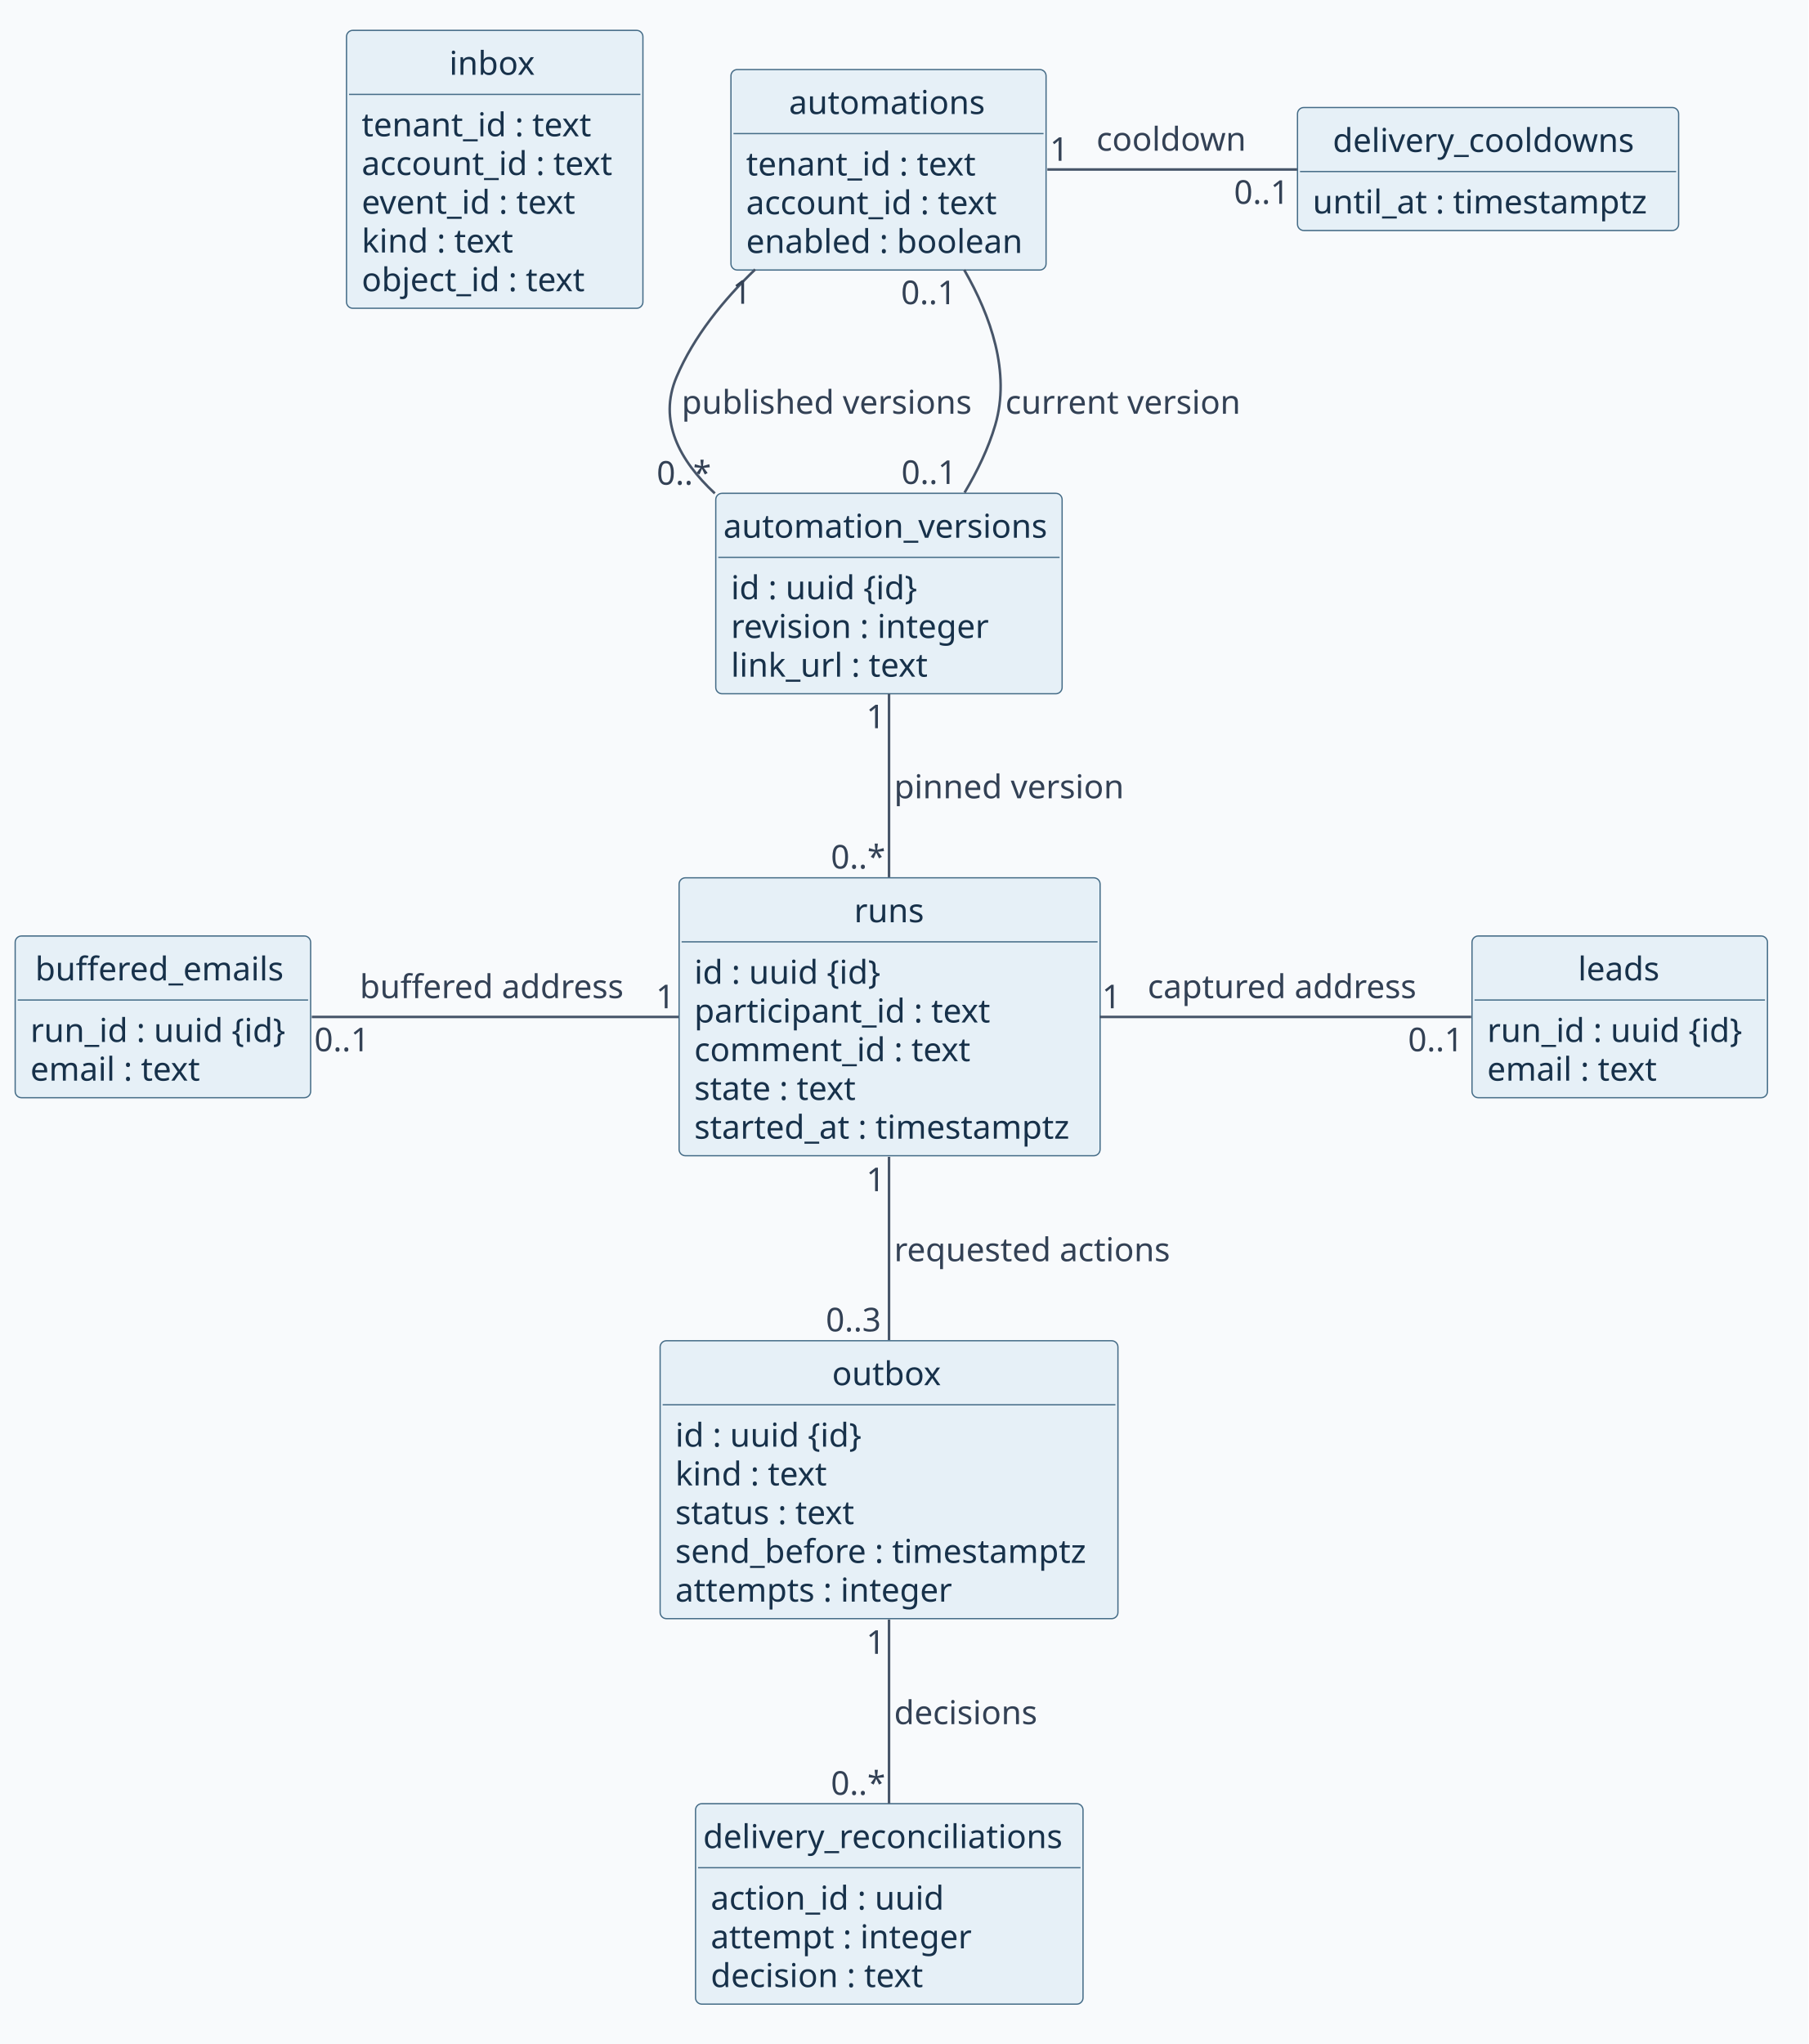
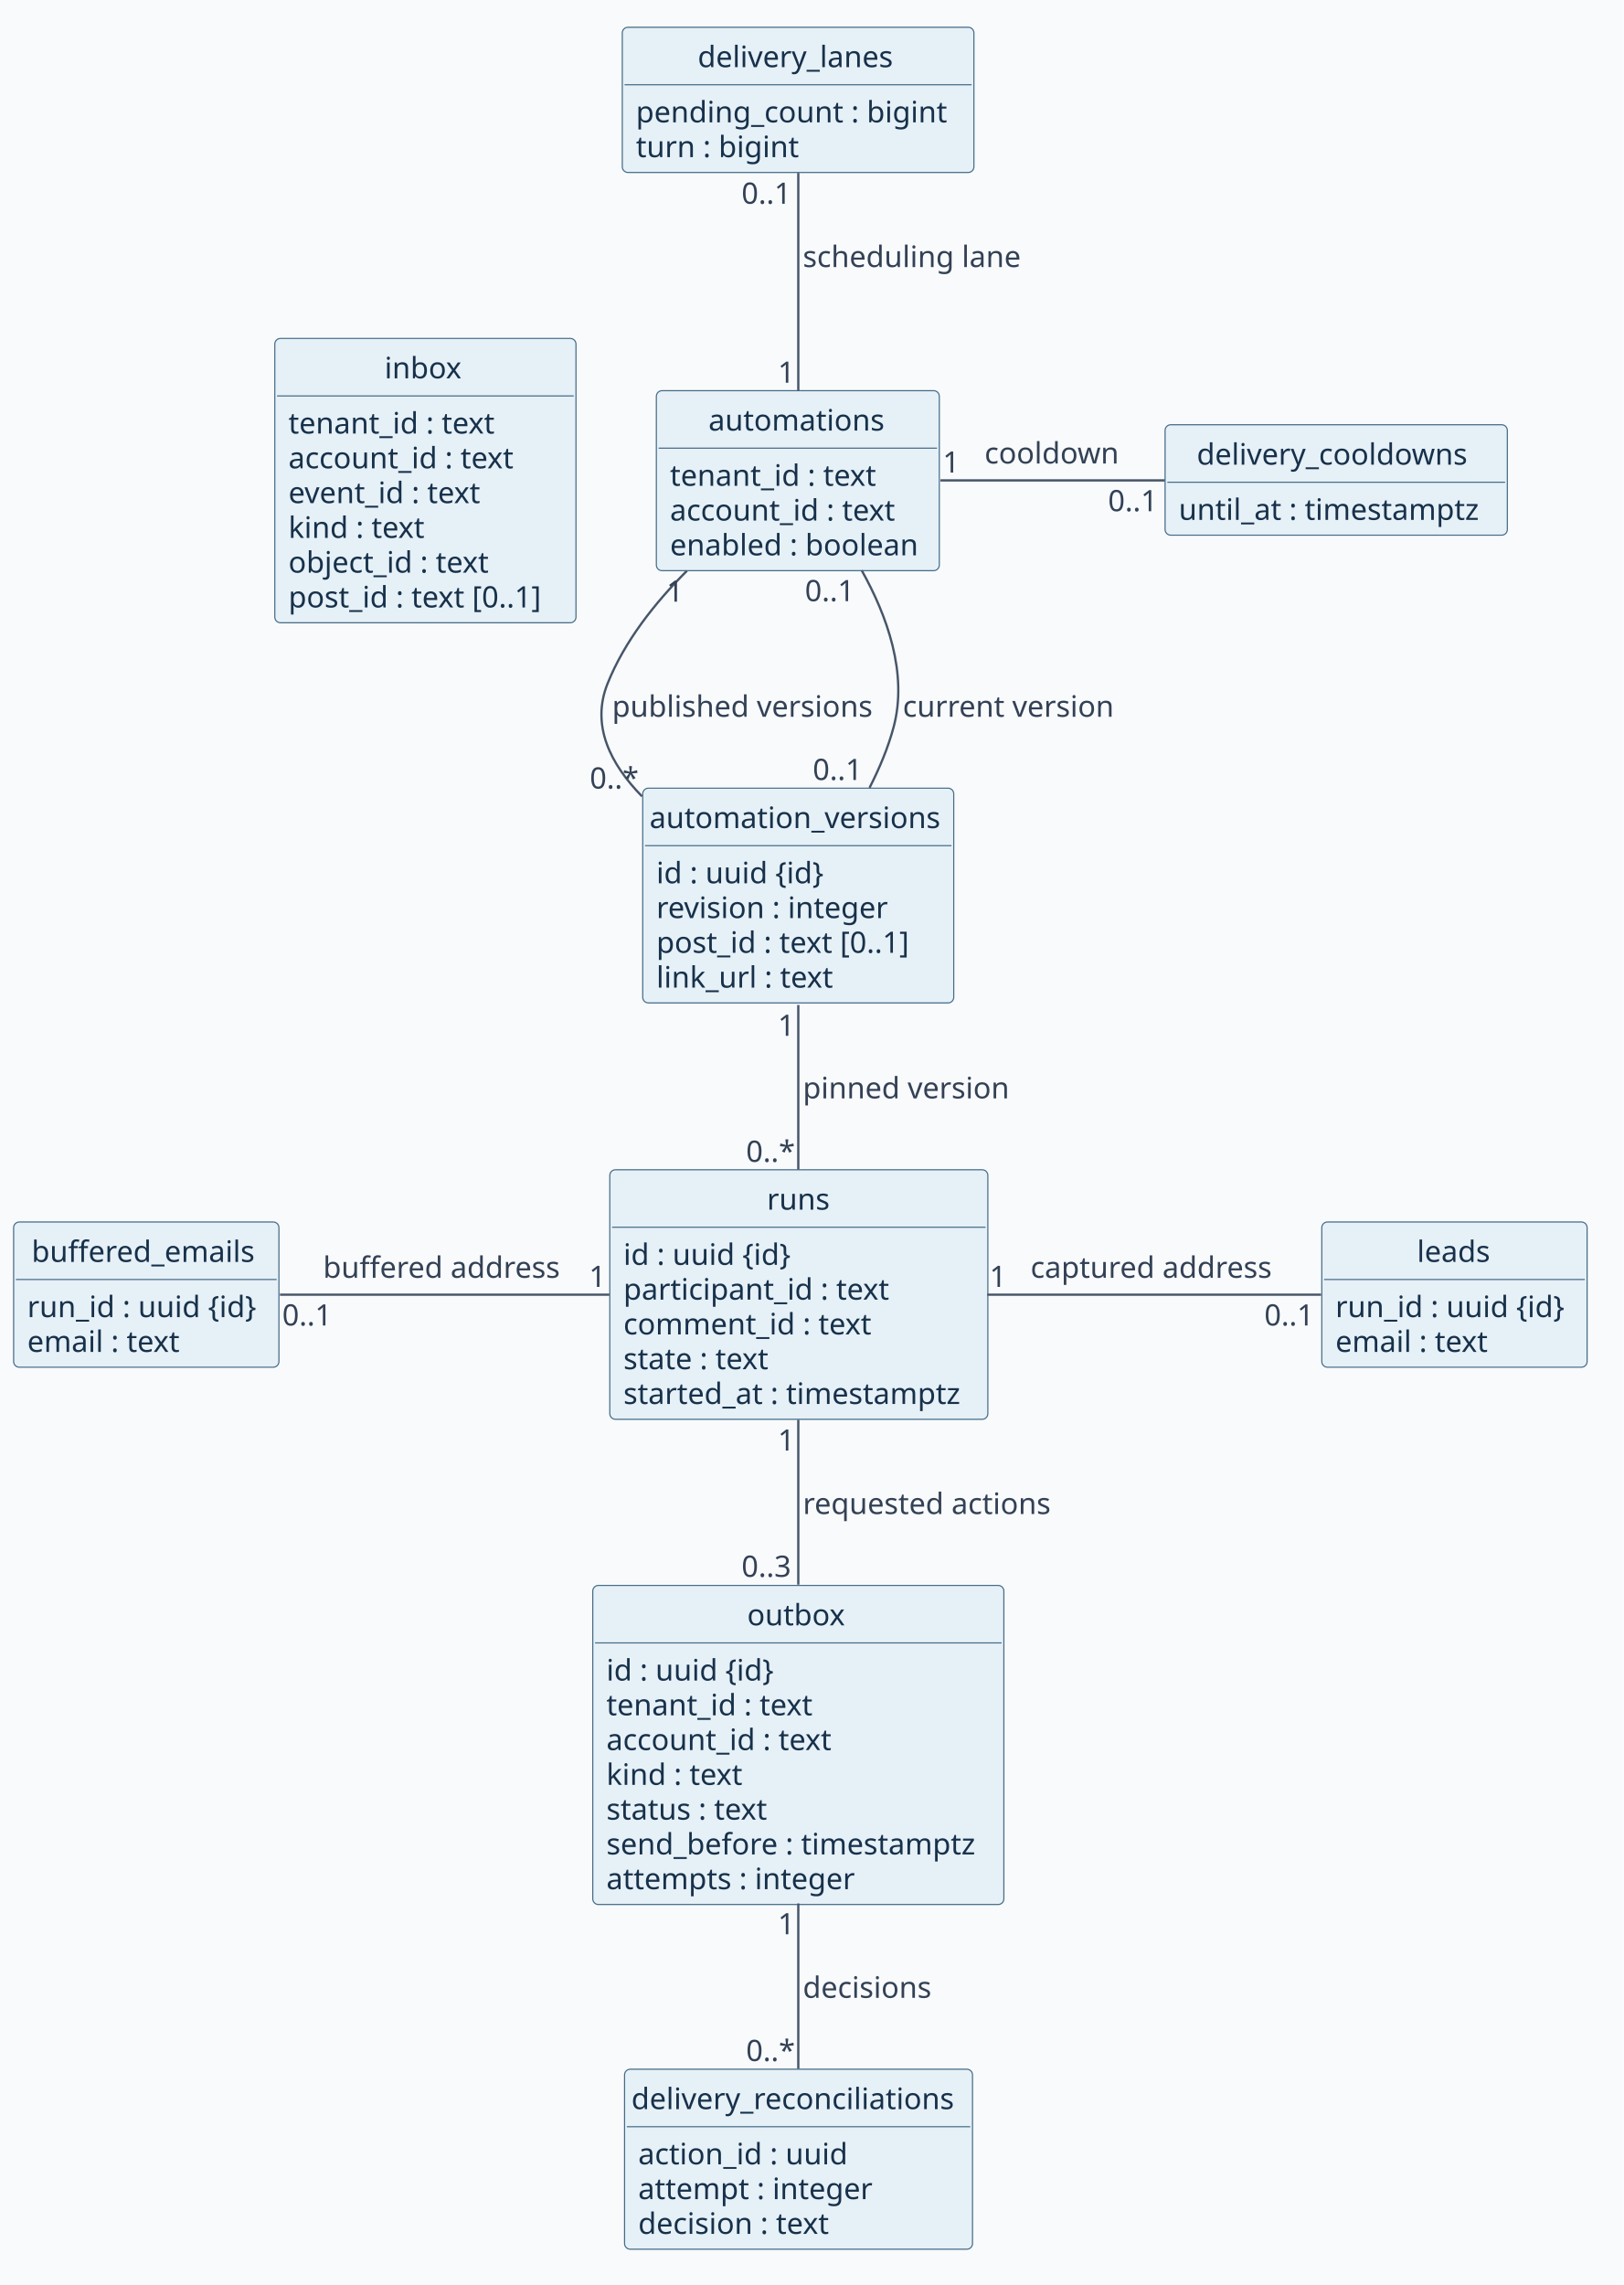
- <svg xmlns="http://www.w3.org/2000/svg" version="1.1" data-diagram-type="CLASS" style="width:715px;height:808px;background:#F8FAFC;" width="715px" height="808px" viewBox="0 0 715 808" zoomAndPan="magnify" preserveAspectRatio="none" contentStyleType="text/css">
+ <svg xmlns="http://www.w3.org/2000/svg" version="1.1" data-diagram-type="CLASS" style="width:715px;height:1006px;background:#F8FAFC;" width="715px" height="1006px" viewBox="0 0 715 1006" zoomAndPan="magnify" preserveAspectRatio="none" contentStyleType="text/css">
  <defs />
  <g font-family="sans-serif" lengthAdjust="spacing">
-     <rect x="0" y="0" width="715" height="808" fill="#F8FAFC" style="stroke:none;" />
+     <rect x="0" y="0" width="715" height="1006" fill="#F8FAFC" style="stroke:none;" />
    <g class="entity" data-qualified-name="automations" id="ent0001" data-source-line="18">
-       <rect x="289" y="27.5" width="124.595" height="79.242" fill="#E6F0F7" style="stroke:#456C87;stroke-width:0.5;" rx="2.5" ry="2.5" />
-       <text x="311.942" y="45.068" fill="#17314A" font-size="13" textLength="78.711">automations</text>
-       <line x1="290" y1="52.811" x2="412.595" y2="52.811" style="stroke:#456C87;stroke-width:0.5;" />
-       <text x="295" y="69.379" fill="#17314A" font-size="13" textLength="96.002">tenant_id : text</text>
-       <text x="295" y="84.689" fill="#17314A" font-size="13" textLength="105.2">account_id : text</text>
-       <text x="295" y="100" fill="#17314A" font-size="13" textLength="112.595">enabled : boolean</text>
+       <rect x="289" y="172" width="124.595" height="79.242" fill="#E6F0F7" style="stroke:#456C87;stroke-width:0.5;" rx="2.5" ry="2.5" />
+       <text x="311.942" y="189.568" fill="#17314A" font-size="13" textLength="78.711">automations</text>
+       <line x1="290" y1="197.311" x2="412.595" y2="197.311" style="stroke:#456C87;stroke-width:0.5;" />
+       <text x="295" y="213.879" fill="#17314A" font-size="13" textLength="96.002">tenant_id : text</text>
+       <text x="295" y="229.189" fill="#17314A" font-size="13" textLength="105.2">account_id : text</text>
+       <text x="295" y="244.5" fill="#17314A" font-size="13" textLength="112.595">enabled : boolean</text>
    </g>
    <g class="entity" data-qualified-name="automation_versions" id="ent0002" data-source-line="24">
-       <rect x="283" y="195" width="136.939" height="79.242" fill="#E6F0F7" style="stroke:#456C87;stroke-width:0.5;" rx="2.5" ry="2.5" />
-       <text x="286" y="212.568" fill="#17314A" font-size="13" textLength="130.939">automation_versions</text>
-       <line x1="284" y1="220.311" x2="418.939" y2="220.311" style="stroke:#456C87;stroke-width:0.5;" />
-       <text x="289" y="236.879" fill="#17314A" font-size="13" textLength="76.864">id : uuid {id}</text>
-       <text x="289" y="252.189" fill="#17314A" font-size="13" textLength="106.425">revision : integer</text>
-       <text x="289" y="267.5" fill="#17314A" font-size="13" textLength="84.106">link_url : text</text>
+       <rect x="283" y="347" width="136.939" height="94.553" fill="#E6F0F7" style="stroke:#456C87;stroke-width:0.5;" rx="2.5" ry="2.5" />
+       <text x="286" y="364.568" fill="#17314A" font-size="13" textLength="130.939">automation_versions</text>
+       <line x1="284" y1="372.311" x2="418.939" y2="372.311" style="stroke:#456C87;stroke-width:0.5;" />
+       <text x="289" y="388.879" fill="#17314A" font-size="13" textLength="76.864">id : uuid {id}</text>
+       <text x="289" y="404.189" fill="#17314A" font-size="13" textLength="106.425">revision : integer</text>
+       <text x="289" y="419.5" fill="#17314A" font-size="13" textLength="120.612">post_id : text [0..1]</text>
+       <text x="289" y="434.811" fill="#17314A" font-size="13" textLength="84.106">link_url : text</text>
    </g>
-     <g class="entity" data-qualified-name="inbox" id="ent0003" data-source-line="30">
-       <rect x="137" y="12" width="117.2" height="109.863" fill="#E6F0F7" style="stroke:#456C87;stroke-width:0.5;" rx="2.5" ry="2.5" />
-       <text x="177.617" y="29.568" fill="#17314A" font-size="13" textLength="35.966">inbox</text>
-       <line x1="138" y1="37.311" x2="253.2" y2="37.311" style="stroke:#456C87;stroke-width:0.5;" />
-       <text x="143" y="53.879" fill="#17314A" font-size="13" textLength="96.002">tenant_id : text</text>
-       <text x="143" y="69.189" fill="#17314A" font-size="13" textLength="105.2">account_id : text</text>
-       <text x="143" y="84.5" fill="#17314A" font-size="13" textLength="89.864">event_id : text</text>
-       <text x="143" y="99.811" fill="#17314A" font-size="13" textLength="64.886">kind : text</text>
-       <text x="143" y="115.121" fill="#17314A" font-size="13" textLength="94.605">object_id : text</text>
+     <g class="entity" data-qualified-name="inbox" id="ent0003" data-source-line="31">
+       <rect x="121" y="149" width="132.612" height="125.174" fill="#E6F0F7" style="stroke:#456C87;stroke-width:0.5;" rx="2.5" ry="2.5" />
+       <text x="169.323" y="166.568" fill="#17314A" font-size="13" textLength="35.966">inbox</text>
+       <line x1="122" y1="174.311" x2="252.612" y2="174.311" style="stroke:#456C87;stroke-width:0.5;" />
+       <text x="127" y="190.879" fill="#17314A" font-size="13" textLength="96.002">tenant_id : text</text>
+       <text x="127" y="206.189" fill="#17314A" font-size="13" textLength="105.2">account_id : text</text>
+       <text x="127" y="221.5" fill="#17314A" font-size="13" textLength="89.864">event_id : text</text>
+       <text x="127" y="236.811" fill="#17314A" font-size="13" textLength="64.886">kind : text</text>
+       <text x="127" y="252.121" fill="#17314A" font-size="13" textLength="94.605">object_id : text</text>
+       <text x="127" y="267.432" fill="#17314A" font-size="13" textLength="120.612">post_id : text [0..1]</text>
    </g>
-     <g class="entity" data-qualified-name="runs" id="ent0004" data-source-line="38">
-       <rect x="268.5" y="347" width="166.458" height="109.863" fill="#E6F0F7" style="stroke:#456C87;stroke-width:0.5;" rx="2.5" ry="2.5" />
-       <text x="337.688" y="364.568" fill="#17314A" font-size="13" textLength="28.082">runs</text>
-       <line x1="269.5" y1="372.311" x2="433.958" y2="372.311" style="stroke:#456C87;stroke-width:0.5;" />
-       <text x="274.5" y="388.879" fill="#17314A" font-size="13" textLength="76.864">id : uuid {id}</text>
-       <text x="274.5" y="404.189" fill="#17314A" font-size="13" textLength="123.729">participant_id : text</text>
-       <text x="274.5" y="419.5" fill="#17314A" font-size="13" textLength="114.81">comment_id : text</text>
-       <text x="274.5" y="434.811" fill="#17314A" font-size="13" textLength="68.053">state : text</text>
-       <text x="274.5" y="450.121" fill="#17314A" font-size="13" textLength="154.458">started_at : timestamptz</text>
+     <g class="entity" data-qualified-name="runs" id="ent0004" data-source-line="40">
+       <rect x="268.5" y="515" width="166.458" height="109.863" fill="#E6F0F7" style="stroke:#456C87;stroke-width:0.5;" rx="2.5" ry="2.5" />
+       <text x="337.688" y="532.568" fill="#17314A" font-size="13" textLength="28.082">runs</text>
+       <line x1="269.5" y1="540.311" x2="433.958" y2="540.311" style="stroke:#456C87;stroke-width:0.5;" />
+       <text x="274.5" y="556.879" fill="#17314A" font-size="13" textLength="76.864">id : uuid {id}</text>
+       <text x="274.5" y="572.189" fill="#17314A" font-size="13" textLength="123.729">participant_id : text</text>
+       <text x="274.5" y="587.5" fill="#17314A" font-size="13" textLength="114.81">comment_id : text</text>
+       <text x="274.5" y="602.811" fill="#17314A" font-size="13" textLength="68.053">state : text</text>
+       <text x="274.5" y="618.121" fill="#17314A" font-size="13" textLength="154.458">started_at : timestamptz</text>
    </g>
-     <g class="entity" data-qualified-name="buffered_emails" id="ent0005" data-source-line="46">
-       <rect x="6" y="370" width="116.819" height="63.932" fill="#E6F0F7" style="stroke:#456C87;stroke-width:0.5;" rx="2.5" ry="2.5" />
-       <text x="13.911" y="387.568" fill="#17314A" font-size="13" textLength="100.998">buffered_emails</text>
-       <line x1="7" y1="395.311" x2="121.819" y2="395.311" style="stroke:#456C87;stroke-width:0.5;" />
-       <text x="12" y="411.879" fill="#17314A" font-size="13" textLength="104.819">run_id : uuid {id}</text>
-       <text x="12" y="427.189" fill="#17314A" font-size="13" textLength="71.354">email : text</text>
+     <g class="entity" data-qualified-name="buffered_emails" id="ent0005" data-source-line="48">
+       <rect x="6" y="538" width="116.819" height="63.932" fill="#E6F0F7" style="stroke:#456C87;stroke-width:0.5;" rx="2.5" ry="2.5" />
+       <text x="13.911" y="555.568" fill="#17314A" font-size="13" textLength="100.998">buffered_emails</text>
+       <line x1="7" y1="563.311" x2="121.819" y2="563.311" style="stroke:#456C87;stroke-width:0.5;" />
+       <text x="12" y="579.879" fill="#17314A" font-size="13" textLength="104.819">run_id : uuid {id}</text>
+       <text x="12" y="595.189" fill="#17314A" font-size="13" textLength="71.354">email : text</text>
    </g>
-     <g class="entity" data-qualified-name="leads" id="ent0006" data-source-line="51">
-       <rect x="582" y="370" width="116.819" height="63.932" fill="#E6F0F7" style="stroke:#456C87;stroke-width:0.5;" rx="2.5" ry="2.5" />
-       <text x="623.915" y="387.568" fill="#17314A" font-size="13" textLength="32.989">leads</text>
-       <line x1="583" y1="395.311" x2="697.819" y2="395.311" style="stroke:#456C87;stroke-width:0.5;" />
-       <text x="588" y="411.879" fill="#17314A" font-size="13" textLength="104.819">run_id : uuid {id}</text>
-       <text x="588" y="427.189" fill="#17314A" font-size="13" textLength="71.354">email : text</text>
+     <g class="entity" data-qualified-name="leads" id="ent0006" data-source-line="53">
+       <rect x="582" y="538" width="116.819" height="63.932" fill="#E6F0F7" style="stroke:#456C87;stroke-width:0.5;" rx="2.5" ry="2.5" />
+       <text x="623.915" y="555.568" fill="#17314A" font-size="13" textLength="32.989">leads</text>
+       <line x1="583" y1="563.311" x2="697.819" y2="563.311" style="stroke:#456C87;stroke-width:0.5;" />
+       <text x="588" y="579.879" fill="#17314A" font-size="13" textLength="104.819">run_id : uuid {id}</text>
+       <text x="588" y="595.189" fill="#17314A" font-size="13" textLength="71.354">email : text</text>
    </g>
-     <g class="entity" data-qualified-name="outbox" id="ent0007" data-source-line="56">
-       <rect x="261" y="530" width="181.013" height="109.863" fill="#E6F0F7" style="stroke:#456C87;stroke-width:0.5;" rx="2.5" ry="2.5" />
-       <text x="328.979" y="547.568" fill="#17314A" font-size="13" textLength="45.056">outbox</text>
-       <line x1="262" y1="555.311" x2="441.013" y2="555.311" style="stroke:#456C87;stroke-width:0.5;" />
-       <text x="267" y="571.879" fill="#17314A" font-size="13" textLength="76.864">id : uuid {id}</text>
-       <text x="267" y="587.189" fill="#17314A" font-size="13" textLength="64.886">kind : text</text>
-       <text x="267" y="602.5" fill="#17314A" font-size="13" textLength="75.505">status : text</text>
-       <text x="267" y="617.811" fill="#17314A" font-size="13" textLength="169.013">send_before : timestamptz</text>
-       <text x="267" y="633.121" fill="#17314A" font-size="13" textLength="112.893">attempts : integer</text>
+     <g class="entity" data-qualified-name="outbox" id="ent0007" data-source-line="58">
+       <rect x="261" y="698" width="181.013" height="140.484" fill="#E6F0F7" style="stroke:#456C87;stroke-width:0.5;" rx="2.5" ry="2.5" />
+       <text x="328.979" y="715.568" fill="#17314A" font-size="13" textLength="45.056">outbox</text>
+       <line x1="262" y1="723.311" x2="441.013" y2="723.311" style="stroke:#456C87;stroke-width:0.5;" />
+       <text x="267" y="739.879" fill="#17314A" font-size="13" textLength="76.864">id : uuid {id}</text>
+       <text x="267" y="755.189" fill="#17314A" font-size="13" textLength="96.002">tenant_id : text</text>
+       <text x="267" y="770.5" fill="#17314A" font-size="13" textLength="105.2">account_id : text</text>
+       <text x="267" y="785.811" fill="#17314A" font-size="13" textLength="64.886">kind : text</text>
+       <text x="267" y="801.121" fill="#17314A" font-size="13" textLength="75.505">status : text</text>
+       <text x="267" y="816.432" fill="#17314A" font-size="13" textLength="169.013">send_before : timestamptz</text>
+       <text x="267" y="831.742" fill="#17314A" font-size="13" textLength="112.893">attempts : integer</text>
    </g>
-     <g class="entity" data-qualified-name="delivery_cooldowns" id="ent0008" data-source-line="64">
-       <rect x="513" y="42.5" width="150.696" height="48.621" fill="#E6F0F7" style="stroke:#456C87;stroke-width:0.5;" rx="2.5" ry="2.5" />
-       <text x="526.954" y="60.068" fill="#17314A" font-size="13" textLength="122.789">delivery_cooldowns</text>
-       <line x1="514" y1="67.811" x2="662.696" y2="67.811" style="stroke:#456C87;stroke-width:0.5;" />
-       <text x="519" y="84.379" fill="#17314A" font-size="13" textLength="138.696">until_at : timestamptz</text>
+     <g class="entity" data-qualified-name="delivery_lanes" id="ent0008" data-source-line="68">
+       <rect x="274" y="12" width="154.822" height="63.932" fill="#E6F0F7" style="stroke:#456C87;stroke-width:0.5;" rx="2.5" ry="2.5" />
+       <text x="307.212" y="29.568" fill="#17314A" font-size="13" textLength="88.397">delivery_lanes</text>
+       <line x1="275" y1="37.311" x2="427.822" y2="37.311" style="stroke:#456C87;stroke-width:0.5;" />
+       <text x="280" y="53.879" fill="#17314A" font-size="13" textLength="142.822">pending_count : bigint</text>
+       <text x="280" y="69.189" fill="#17314A" font-size="13" textLength="75.391">turn : bigint</text>
    </g>
-     <g class="entity" data-qualified-name="delivery_reconciliations" id="ent0009" data-source-line="68">
-       <rect x="275" y="713" width="153.208" height="79.242" fill="#E6F0F7" style="stroke:#456C87;stroke-width:0.5;" rx="2.5" ry="2.5" />
-       <text x="278" y="730.568" fill="#17314A" font-size="13" textLength="147.208">delivery_reconciliations</text>
-       <line x1="276" y1="738.311" x2="427.208" y2="738.311" style="stroke:#456C87;stroke-width:0.5;" />
-       <text x="281" y="754.879" fill="#17314A" font-size="13" textLength="97.367">action_id : uuid</text>
-       <text x="281" y="770.189" fill="#17314A" font-size="13" textLength="106.266">attempt : integer</text>
-       <text x="281" y="785.5" fill="#17314A" font-size="13" textLength="89.559">decision : text</text>
+     <g class="entity" data-qualified-name="delivery_cooldowns" id="ent0009" data-source-line="73">
+       <rect x="513" y="187" width="150.696" height="48.621" fill="#E6F0F7" style="stroke:#456C87;stroke-width:0.5;" rx="2.5" ry="2.5" />
+       <text x="526.954" y="204.568" fill="#17314A" font-size="13" textLength="122.789">delivery_cooldowns</text>
+       <line x1="514" y1="212.311" x2="662.696" y2="212.311" style="stroke:#456C87;stroke-width:0.5;" />
+       <text x="519" y="228.879" fill="#17314A" font-size="13" textLength="138.696">until_at : timestamptz</text>
    </g>
-     <g class="link" data-entity-1="ent0001" data-entity-2="ent0002" id="lnk11" data-link-type="association">
-       <path d="M298.584,106.505 C286.029,118.562 274.313,132.965 267.5,149 C260.139,166.325 268.625,182.01 282.622,195.032" style="stroke:#475569;stroke-width:1;" fill="none" />
-       <text x="269.5" y="163.568" fill="#334155" font-size="13" textLength="118.536">published versions</text>
-       <text x="259.622" y="191.6" fill="#334155" font-size="13" textLength="22.712">0..*</text>
-       <text x="289.584" y="120.073" fill="#334155" font-size="13">1</text>
+     <g class="entity" data-qualified-name="delivery_reconciliations" id="ent0010" data-source-line="77">
+       <rect x="275" y="911" width="153.208" height="79.242" fill="#E6F0F7" style="stroke:#456C87;stroke-width:0.5;" rx="2.5" ry="2.5" />
+       <text x="278" y="928.568" fill="#17314A" font-size="13" textLength="147.208">delivery_reconciliations</text>
+       <line x1="276" y1="936.311" x2="427.208" y2="936.311" style="stroke:#456C87;stroke-width:0.5;" />
+       <text x="281" y="952.879" fill="#17314A" font-size="13" textLength="97.367">action_id : uuid</text>
+       <text x="281" y="968.189" fill="#17314A" font-size="13" textLength="106.266">attempt : integer</text>
+       <text x="281" y="983.5" fill="#17314A" font-size="13" textLength="89.559">decision : text</text>
    </g>
    <g class="link" data-entity-1="ent0001" data-entity-2="ent0002" id="lnk12" data-link-type="association">
-       <path d="M381.231,106.679 C391.733,124.929 399.59,147.219 393.5,168 C390.803,177.204 386.371,186.341 381.374,194.74" style="stroke:#475569;stroke-width:1;" fill="none" />
-       <text x="397.5" y="163.568" fill="#334155" font-size="13" textLength="95.38">current version</text>
-       <text x="356.374" y="191.308" fill="#334155" font-size="13" textLength="24.667">0..1</text>
-       <text x="356.231" y="120.247" fill="#334155" font-size="13" textLength="24.667">0..1</text>
+       <path d="M302.467,251.305 C288.449,265.302 274.958,282.309 267.5,301 C260.184,319.335 268.684,336.322 282.679,350.604" style="stroke:#475569;stroke-width:1;" fill="none" />
+       <text x="269.5" y="315.568" fill="#334155" font-size="13" textLength="118.536">published versions</text>
+       <text x="259.679" y="347.173" fill="#334155" font-size="13" textLength="22.712">0..*</text>
+       <text x="293.467" y="264.873" fill="#334155" font-size="13">1</text>
    </g>
-     <g class="link" data-entity-1="ent0001" data-entity-2="ent0008" id="lnk13" data-link-type="association">
-       <path d="M414.079,67 C444.387,67 481.028,67 512.887,67" style="stroke:#475569;stroke-width:1;" fill="none" />
-       <text x="433.5" y="59.568" fill="#334155" font-size="13" textLength="60.639">cooldown</text>
-       <text x="487.887" y="80.568" fill="#334155" font-size="13" textLength="24.667">0..1</text>
-       <text x="415.079" y="63.568" fill="#334155" font-size="13">1</text>
+     <g class="link" data-entity-1="ent0001" data-entity-2="ent0002" id="lnk13" data-link-type="association">
+       <path d="M379.413,251.106 C390.68,271.27 399.723,296.567 393.5,320 C391.086,329.091 387.254,338.23 382.864,346.825" style="stroke:#475569;stroke-width:1;" fill="none" />
+       <text x="397.5" y="315.568" fill="#334155" font-size="13" textLength="95.38">current version</text>
+       <text x="357.864" y="343.394" fill="#334155" font-size="13" textLength="24.667">0..1</text>
+       <text x="354.413" y="264.674" fill="#334155" font-size="13" textLength="24.667">0..1</text>
    </g>
-     <g class="link" data-entity-1="ent0002" data-entity-2="ent0004" id="lnk14" data-link-type="association">
-       <path d="M351.5,274.302 C351.5,295.895 351.5,323.111 351.5,346.779" style="stroke:#475569;stroke-width:1;" fill="none" />
-       <text x="353.5" y="315.568" fill="#334155" font-size="13" textLength="93.342">pinned version</text>
-       <text x="328.5" y="343.347" fill="#334155" font-size="13" textLength="22.712">0..*</text>
-       <text x="342.5" y="287.871" fill="#334155" font-size="13">1</text>
+     <g class="link" data-entity-1="ent0008" data-entity-2="ent0001" id="lnk15" data-link-type="association">
+       <path d="M351.5,76.129 C351.5,103.284 351.5,142.785 351.5,171.936" style="stroke:#475569;stroke-width:1;" fill="none" />
+       <text x="353.5" y="117.568" fill="#334155" font-size="13" textLength="98.896">scheduling lane</text>
+       <text x="342.5" y="168.504" fill="#334155" font-size="13">1</text>
+       <text x="326.5" y="89.698" fill="#334155" font-size="13" textLength="24.667">0..1</text>
    </g>
-     <g class="link" data-entity-1="ent0005" data-entity-2="ent0004" id="lnk16" data-link-type="association">
-       <path d="M123.271,402 C165.09,402 221.866,402 268.327,402" style="stroke:#475569;stroke-width:1;" fill="none" />
-       <text x="142.25" y="394.568" fill="#334155" font-size="13" textLength="107.269">buffered address</text>
-       <text x="259.327" y="398.568" fill="#334155" font-size="13">1</text>
-       <text x="124.271" y="415.568" fill="#334155" font-size="13" textLength="24.667">0..1</text>
+     <g class="link" data-entity-1="ent0001" data-entity-2="ent0009" id="lnk16" data-link-type="association">
+       <path d="M414.079,211.5 C444.387,211.5 481.028,211.5 512.887,211.5" style="stroke:#475569;stroke-width:1;" fill="none" />
+       <text x="433.5" y="204.068" fill="#334155" font-size="13" textLength="60.639">cooldown</text>
+       <text x="487.887" y="225.068" fill="#334155" font-size="13" textLength="24.667">0..1</text>
+       <text x="415.079" y="208.068" fill="#334155" font-size="13">1</text>
    </g>
-     <g class="link" data-entity-1="ent0004" data-entity-2="ent0006" id="lnk17" data-link-type="association">
-       <path d="M434.703,402 C481.727,402 539.381,402 581.691,402" style="stroke:#475569;stroke-width:1;" fill="none" />
-       <text x="453.75" y="394.568" fill="#334155" font-size="13" textLength="109.167">captured address</text>
-       <text x="556.691" y="415.568" fill="#334155" font-size="13" textLength="24.667">0..1</text>
-       <text x="435.703" y="398.568" fill="#334155" font-size="13">1</text>
+     <g class="link" data-entity-1="ent0002" data-entity-2="ent0004" id="lnk17" data-link-type="association">
+       <path d="M351.5,442.452 C351.5,464.831 351.5,491.722 351.5,514.95" style="stroke:#475569;stroke-width:1;" fill="none" />
+       <text x="353.5" y="483.568" fill="#334155" font-size="13" textLength="93.342">pinned version</text>
+       <text x="328.5" y="511.518" fill="#334155" font-size="13" textLength="22.712">0..*</text>
+       <text x="342.5" y="456.02" fill="#334155" font-size="13">1</text>
    </g>
-     <g class="link" data-entity-1="ent0004" data-entity-2="ent0007" id="lnk18" data-link-type="association">
-       <path d="M351.5,457.306 C351.5,480.215 351.5,506.828 351.5,529.732" style="stroke:#475569;stroke-width:1;" fill="none" />
-       <text x="353.5" y="498.568" fill="#334155" font-size="13" textLength="112.22">requested actions</text>
-       <text x="326.5" y="526.301" fill="#334155" font-size="13" textLength="24.667">0..3</text>
-       <text x="342.5" y="470.874" fill="#334155" font-size="13">1</text>
+     <g class="link" data-entity-1="ent0005" data-entity-2="ent0004" id="lnk19" data-link-type="association">
+       <path d="M123.271,570 C165.09,570 221.866,570 268.327,570" style="stroke:#475569;stroke-width:1;" fill="none" />
+       <text x="142.25" y="562.568" fill="#334155" font-size="13" textLength="107.269">buffered address</text>
+       <text x="259.327" y="566.568" fill="#334155" font-size="13">1</text>
+       <text x="124.271" y="583.568" fill="#334155" font-size="13" textLength="24.667">0..1</text>
    </g>
-     <g class="link" data-entity-1="ent0007" data-entity-2="ent0009" id="lnk19" data-link-type="association">
-       <path d="M351.5,640.191 C351.5,663.947 351.5,691.283 351.5,712.92" style="stroke:#475569;stroke-width:1;" fill="none" />
-       <text x="353.5" y="681.568" fill="#334155" font-size="13" textLength="58.906">decisions</text>
-       <text x="328.5" y="709.488" fill="#334155" font-size="13" textLength="22.712">0..*</text>
-       <text x="342.5" y="653.759" fill="#334155" font-size="13">1</text>
+     <g class="link" data-entity-1="ent0004" data-entity-2="ent0006" id="lnk20" data-link-type="association">
+       <path d="M434.703,570 C481.727,570 539.381,570 581.691,570" style="stroke:#475569;stroke-width:1;" fill="none" />
+       <text x="453.75" y="562.568" fill="#334155" font-size="13" textLength="109.167">captured address</text>
+       <text x="556.691" y="583.568" fill="#334155" font-size="13" textLength="24.667">0..1</text>
+       <text x="435.703" y="566.568" fill="#334155" font-size="13">1</text>
+     </g>
+     <g class="link" data-entity-1="ent0004" data-entity-2="ent0007" id="lnk21" data-link-type="association">
+       <path d="M351.5,625.077 C351.5,647.512 351.5,673.82 351.5,697.65" style="stroke:#475569;stroke-width:1;" fill="none" />
+       <text x="353.5" y="666.568" fill="#334155" font-size="13" textLength="112.22">requested actions</text>
+       <text x="326.5" y="694.218" fill="#334155" font-size="13" textLength="24.667">0..3</text>
+       <text x="342.5" y="638.645" fill="#334155" font-size="13">1</text>
+     </g>
+     <g class="link" data-entity-1="ent0007" data-entity-2="ent0010" id="lnk22" data-link-type="association">
+       <path d="M351.5,838.012 C351.5,862.694 351.5,889.622 351.5,910.83" style="stroke:#475569;stroke-width:1;" fill="none" />
+       <text x="353.5" y="879.568" fill="#334155" font-size="13" textLength="58.906">decisions</text>
+       <text x="328.5" y="907.399" fill="#334155" font-size="13" textLength="22.712">0..*</text>
+       <text x="342.5" y="851.58" fill="#334155" font-size="13">1</text>
    </g>
  </g>
</svg>
